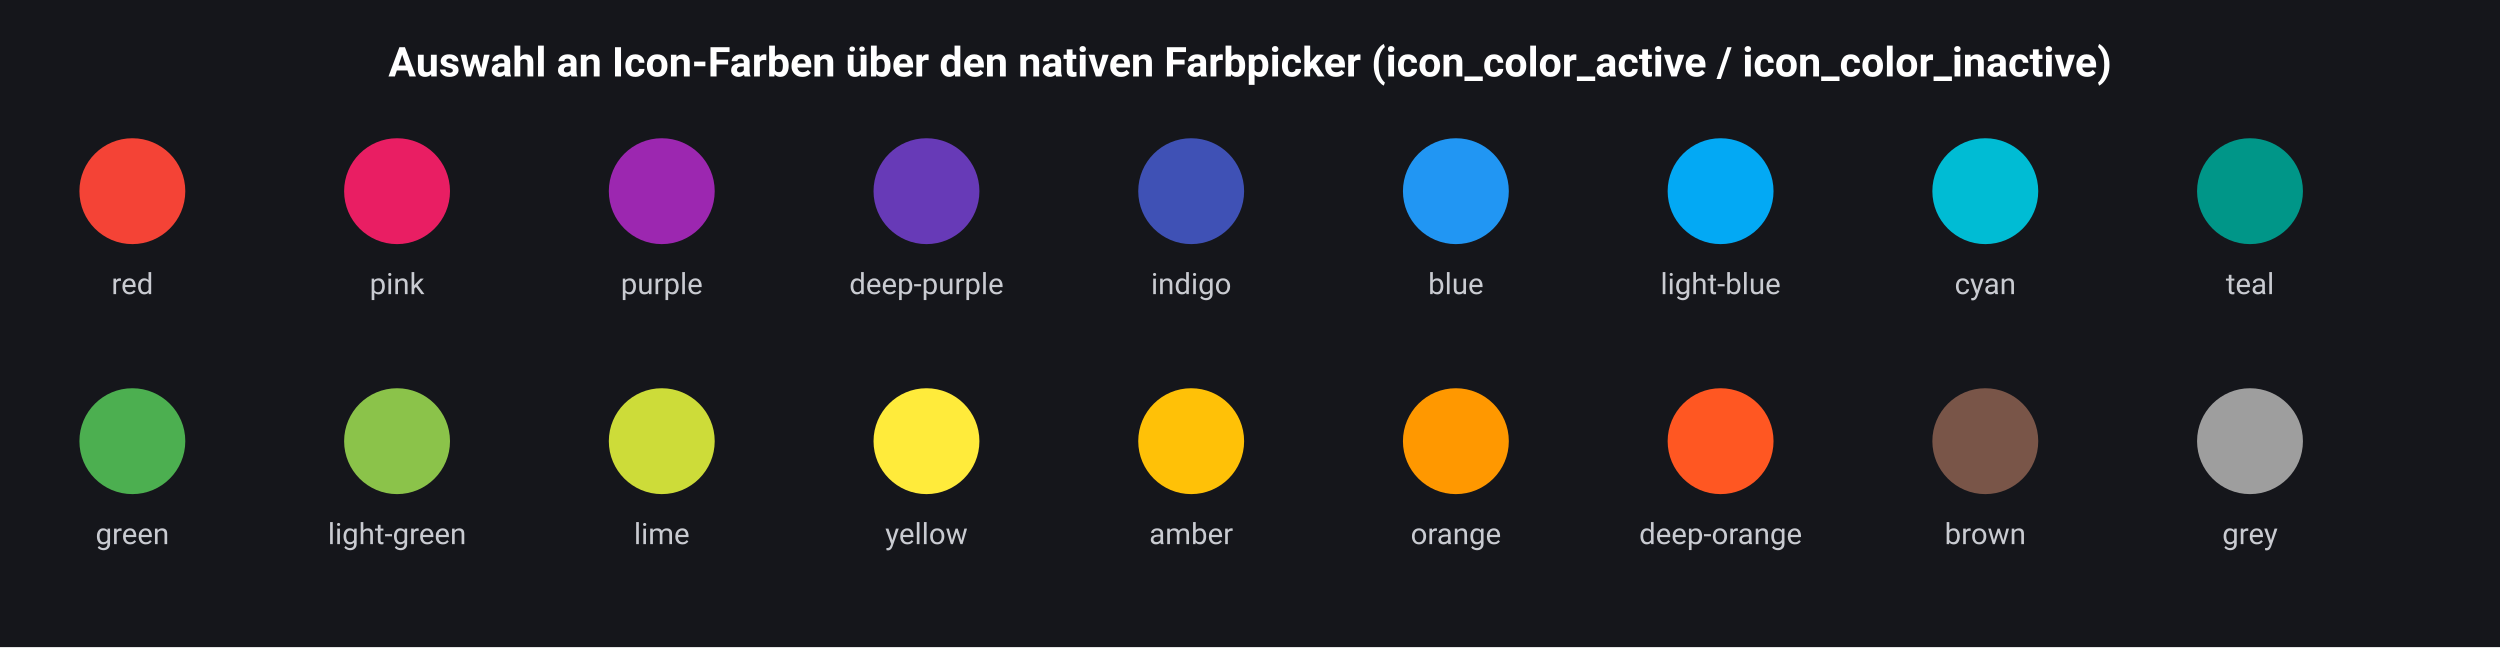
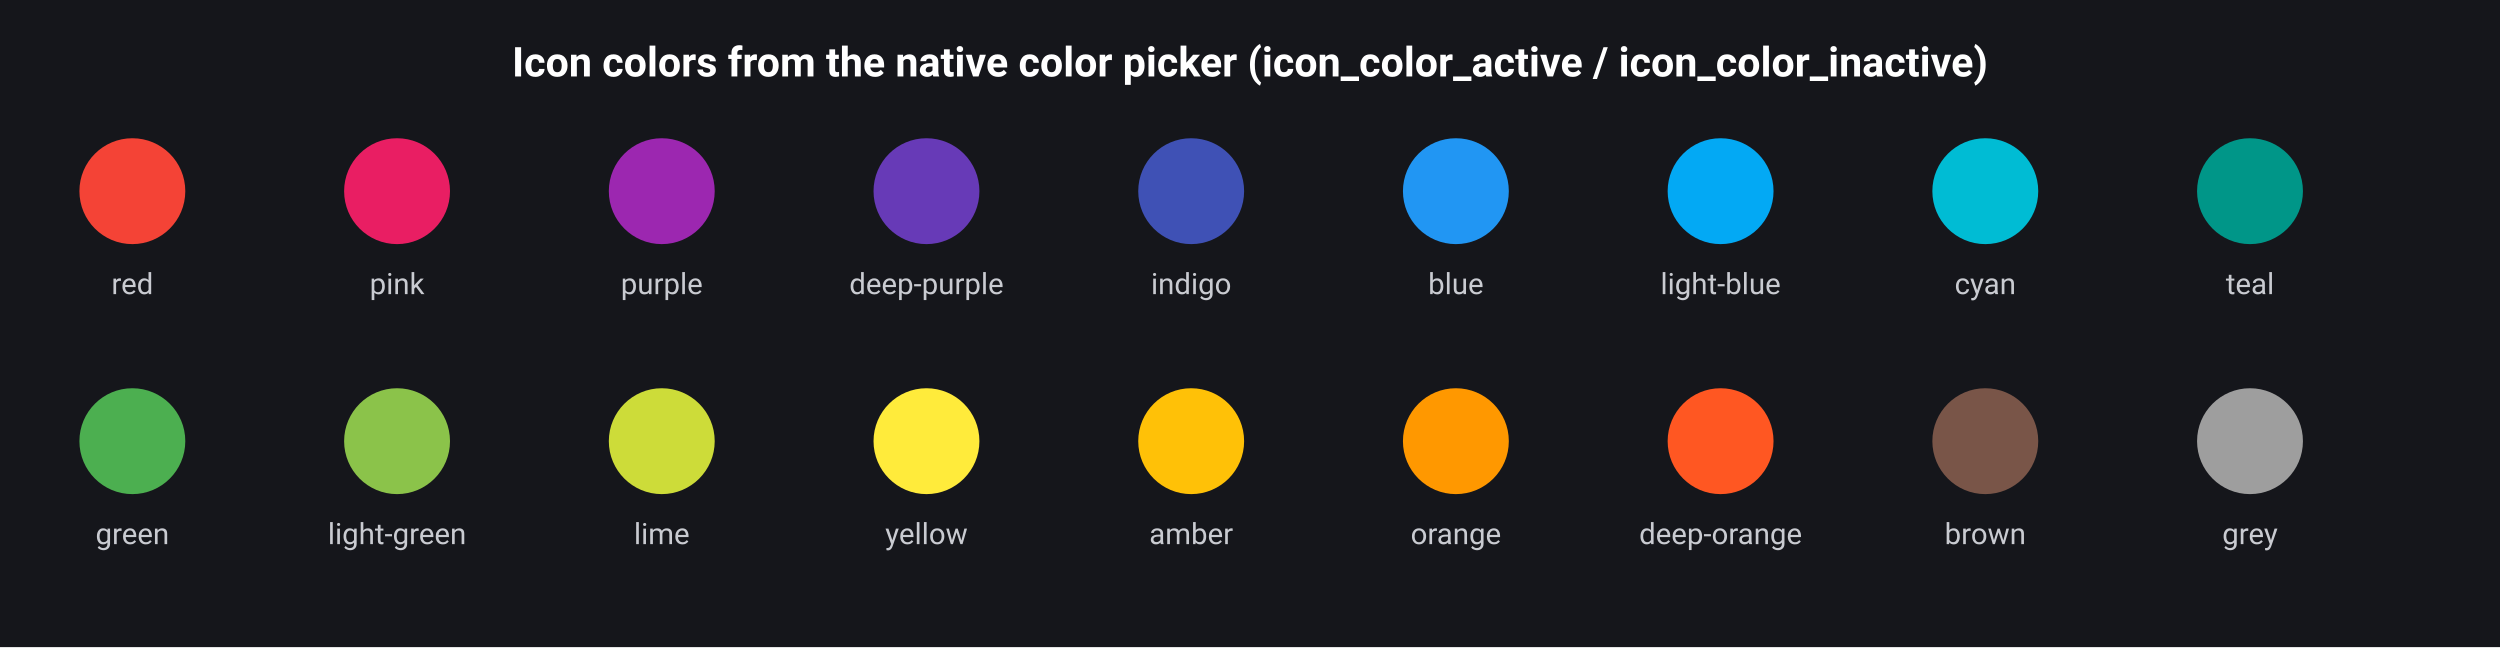
<svg xmlns="http://www.w3.org/2000/svg" viewBox="0 0 850 220" font-family="'Segoe UI', Roboto, Helvetica, Arial, sans-serif">
  <rect width="850" height="220" fill="#15161b" />
  <text x="425" y="26" fill="#ffffff" font-size="14" font-weight="700" text-anchor="middle">
-     Auswahl an Icon-Farben über den nativen Farbpicker (icon_color_active / icon_color_inactive)
+     Icon colors from the native color picker (icon_color_active / icon_color_inactive)
  </text>
  <g transform="translate(25,45)">
    <g>
      <circle cx="20" cy="20" r="18" fill="#f44336" />
      <text x="20" y="55" fill="#c9cbd1" font-size="10" text-anchor="middle">red</text>
    </g>
    <g transform="translate(90,0)">
      <circle cx="20" cy="20" r="18" fill="#e91e63" />
      <text x="20" y="55" fill="#c9cbd1" font-size="10" text-anchor="middle">pink</text>
    </g>
    <g transform="translate(180,0)">
      <circle cx="20" cy="20" r="18" fill="#9c27b0" />
      <text x="20" y="55" fill="#c9cbd1" font-size="10" text-anchor="middle">purple</text>
    </g>
    <g transform="translate(270,0)">
      <circle cx="20" cy="20" r="18" fill="#673ab7" />
      <text x="20" y="55" fill="#c9cbd1" font-size="10" text-anchor="middle">deep-purple</text>
    </g>
    <g transform="translate(360,0)">
      <circle cx="20" cy="20" r="18" fill="#3f51b5" />
      <text x="20" y="55" fill="#c9cbd1" font-size="10" text-anchor="middle">indigo</text>
    </g>
    <g transform="translate(450,0)">
      <circle cx="20" cy="20" r="18" fill="#2196f3" />
      <text x="20" y="55" fill="#c9cbd1" font-size="10" text-anchor="middle">blue</text>
    </g>
    <g transform="translate(540,0)">
      <circle cx="20" cy="20" r="18" fill="#03a9f4" />
      <text x="20" y="55" fill="#c9cbd1" font-size="10" text-anchor="middle">light-blue</text>
    </g>
    <g transform="translate(630,0)">
      <circle cx="20" cy="20" r="18" fill="#00bcd4" />
      <text x="20" y="55" fill="#c9cbd1" font-size="10" text-anchor="middle">cyan</text>
    </g>
    <g transform="translate(720,0)">
      <circle cx="20" cy="20" r="18" fill="#009688" />
      <text x="20" y="55" fill="#c9cbd1" font-size="10" text-anchor="middle">teal</text>
    </g>
  </g>
  <g transform="translate(25,130)">
    <g>
      <circle cx="20" cy="20" r="18" fill="#4caf50" />
      <text x="20" y="55" fill="#c9cbd1" font-size="10" text-anchor="middle">green</text>
    </g>
    <g transform="translate(90,0)">
      <circle cx="20" cy="20" r="18" fill="#8bc34a" />
      <text x="20" y="55" fill="#c9cbd1" font-size="10" text-anchor="middle">light-green</text>
    </g>
    <g transform="translate(180,0)">
      <circle cx="20" cy="20" r="18" fill="#cddc39" />
      <text x="20" y="55" fill="#c9cbd1" font-size="10" text-anchor="middle">lime</text>
    </g>
    <g transform="translate(270,0)">
      <circle cx="20" cy="20" r="18" fill="#ffeb3b" />
      <text x="20" y="55" fill="#c9cbd1" font-size="10" text-anchor="middle">yellow</text>
    </g>
    <g transform="translate(360,0)">
      <circle cx="20" cy="20" r="18" fill="#ffc107" />
      <text x="20" y="55" fill="#c9cbd1" font-size="10" text-anchor="middle">amber</text>
    </g>
    <g transform="translate(450,0)">
      <circle cx="20" cy="20" r="18" fill="#ff9800" />
      <text x="20" y="55" fill="#c9cbd1" font-size="10" text-anchor="middle">orange</text>
    </g>
    <g transform="translate(540,0)">
      <circle cx="20" cy="20" r="18" fill="#ff5722" />
      <text x="20" y="55" fill="#c9cbd1" font-size="10" text-anchor="middle">deep-orange</text>
    </g>
    <g transform="translate(630,0)">
      <circle cx="20" cy="20" r="18" fill="#795548" />
      <text x="20" y="55" fill="#c9cbd1" font-size="10" text-anchor="middle">brown</text>
    </g>
    <g transform="translate(720,0)">
      <circle cx="20" cy="20" r="18" fill="#9e9e9e" />
      <text x="20" y="55" fill="#c9cbd1" font-size="10" text-anchor="middle">grey</text>
    </g>
  </g>
</svg>
